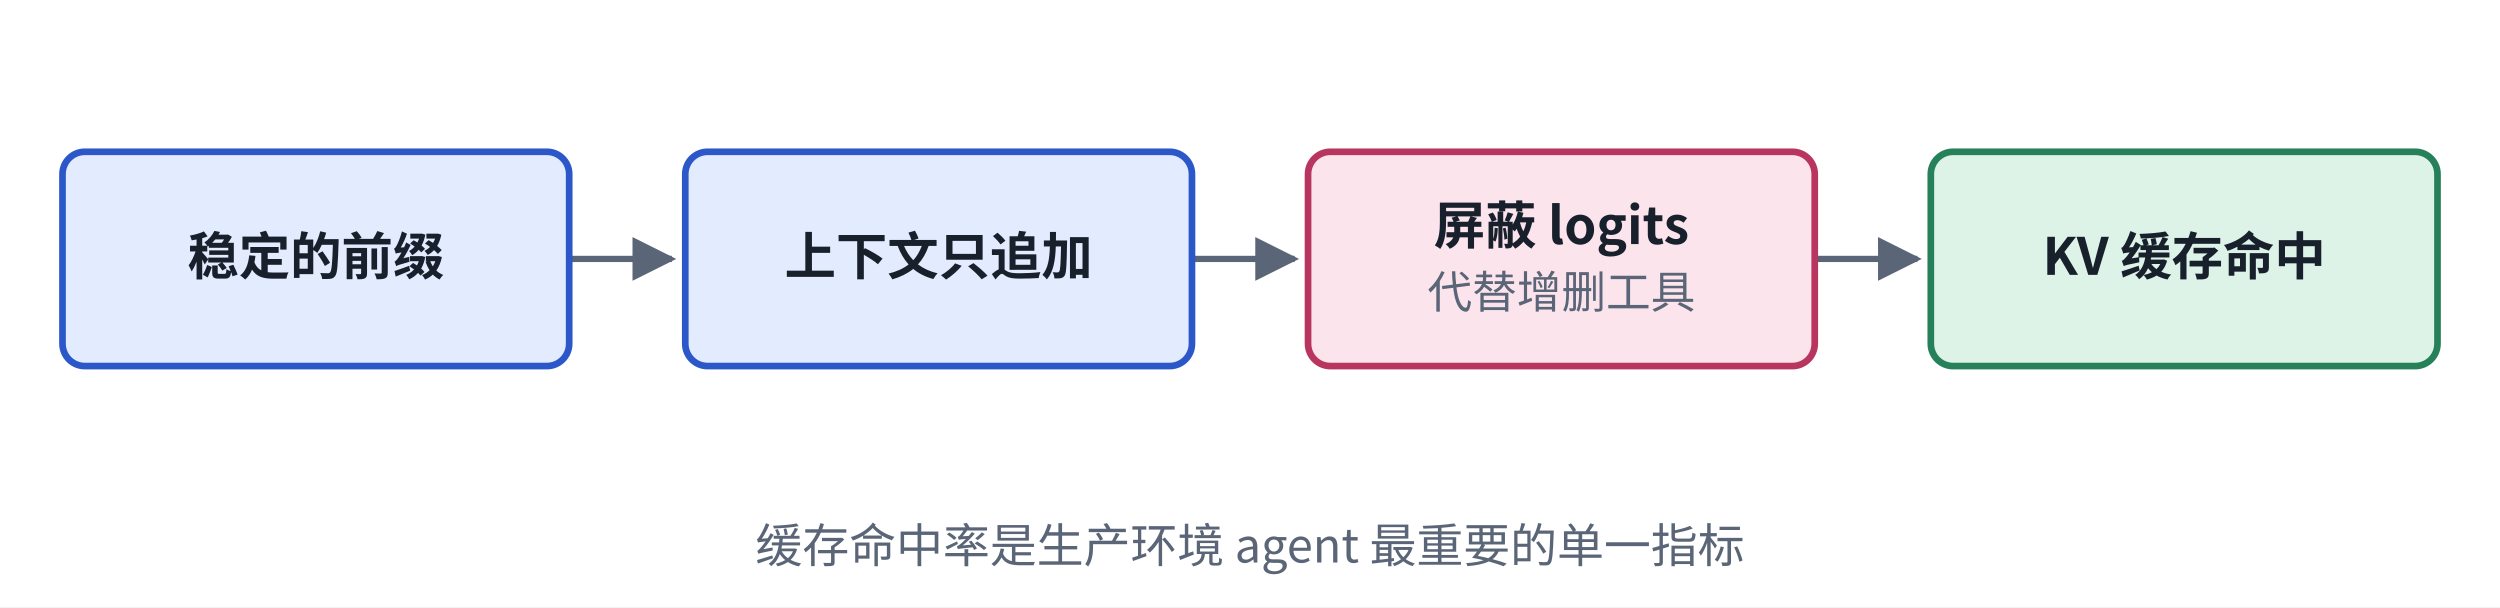
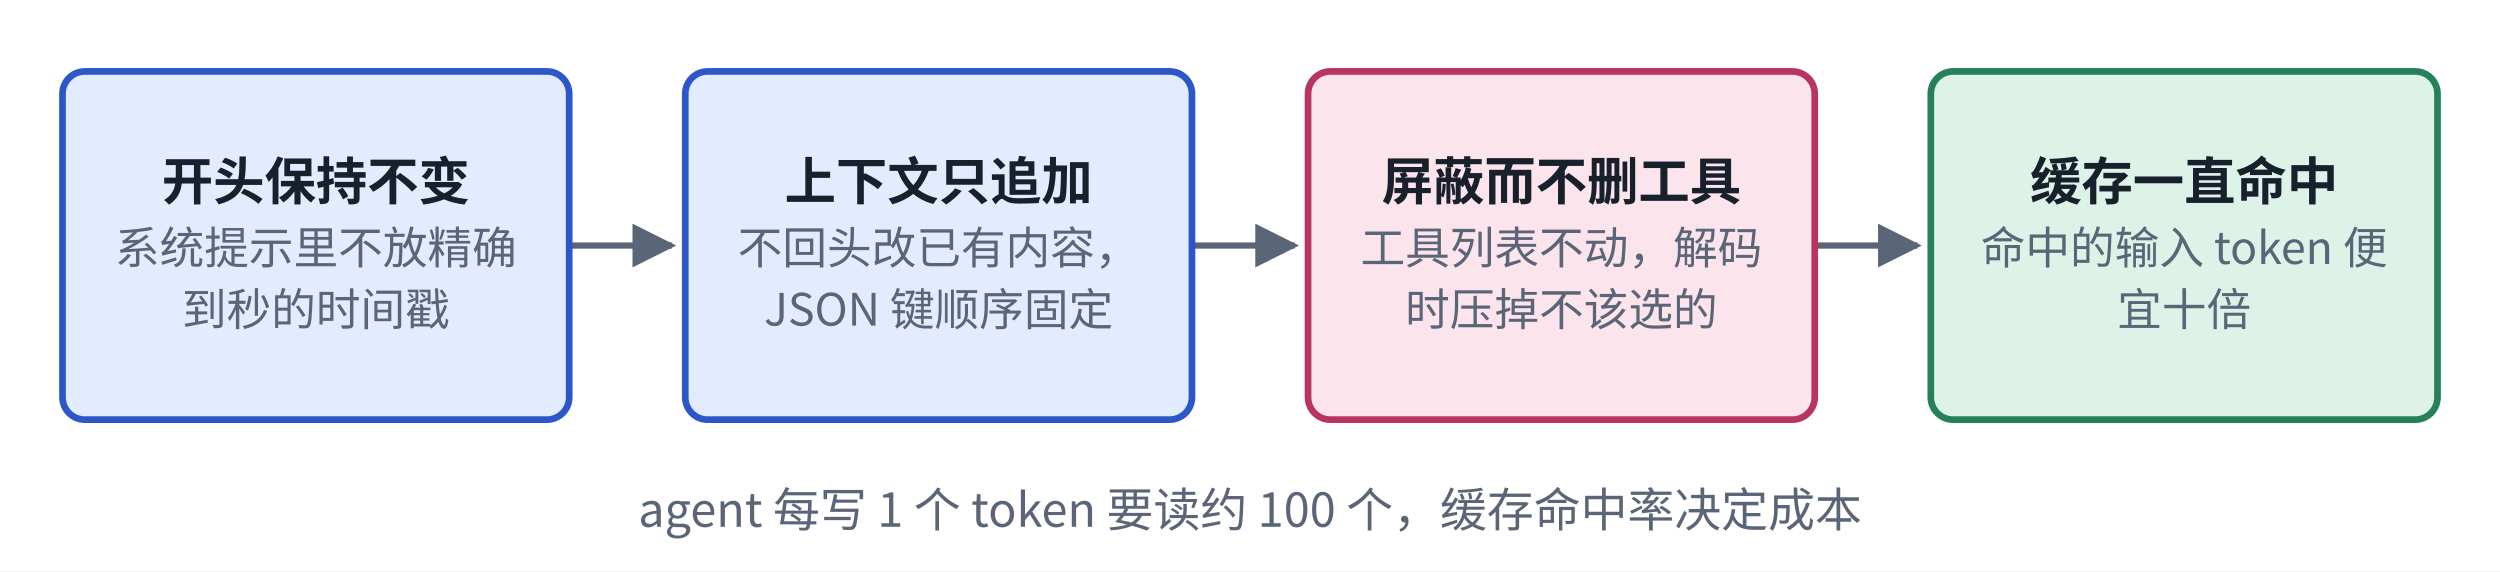
- <svg xmlns="http://www.w3.org/2000/svg" viewBox="0 0 560 136" width="560" height="136" role="img" aria-label="Manus 上下文工程">
+ <svg xmlns="http://www.w3.org/2000/svg" viewBox="0 0 560 128" width="560" height="128" role="img" aria-label="Manus 上下文工程">
  <defs>
    <marker id="ah-cardg1" viewBox="0 0 10 10" refX="9" refY="5" markerWidth="7" markerHeight="7" orient="auto-start-reverse">
      <path d="M0,0 L10,5 L0,10 z" fill="#5A6577" />
    </marker>
  </defs>
-   <rect x="0" y="0" width="560" height="136" fill="#ffffff" />
-   <path d="M127.5,58 L150.5,58" fill="none" stroke="#5A6577" stroke-width="1.4" marker-end="url(#ah-cardg1)" />
-   <path d="M267,58 L290,58" fill="none" stroke="#5A6577" stroke-width="1.4" marker-end="url(#ah-cardg1)" />
-   <path d="M406.5,58 L429.5,58" fill="none" stroke="#5A6577" stroke-width="1.4" marker-end="url(#ah-cardg1)" />
-   <rect x="14" y="34" width="113.5" height="48" rx="5" fill="#E3EBFF" stroke="#2B57C9" stroke-width="1.5" />
-   <rect x="153.5" y="34" width="113.5" height="48" rx="5" fill="#E3EBFF" stroke="#2B57C9" stroke-width="1.5" />
-   <rect x="293" y="34" width="113.5" height="48" rx="5" fill="#FCE4EC" stroke="#B83560" stroke-width="1.5" />
-   <rect x="432.5" y="34" width="113.5" height="48" rx="5" fill="#DDF3E8" stroke="#26805A" stroke-width="1.5" />
-   <text x="70.75" y="61.565" text-anchor="middle" font-size="11.5" font-weight="600" fill="#18202C" font-family="PingFang SC, Noto Sans CJK SC, Microsoft YaHei, sans-serif">稳定的前缀</text>
-   <text x="210.25" y="61.565" text-anchor="middle" font-size="11.5" font-weight="600" fill="#18202C" font-family="PingFang SC, Noto Sans CJK SC, Microsoft YaHei, sans-serif">上下文只追加</text>
-   <text x="349.75" y="54.665" text-anchor="middle" font-size="11.5" font-weight="600" fill="#18202C" font-family="PingFang SC, Noto Sans CJK SC, Microsoft YaHei, sans-serif">屏蔽 logits</text>
-   <text x="349.75" y="69.035" text-anchor="middle" font-size="10" font-weight="400" fill="#5A6577" font-family="PingFang SC, Noto Sans CJK SC, Microsoft YaHei, sans-serif">代替增删工具</text>
-   <text x="489.25" y="61.565" text-anchor="middle" font-size="11.5" font-weight="600" fill="#18202C" font-family="PingFang SC, Noto Sans CJK SC, Microsoft YaHei, sans-serif">KV 缓存命中</text>
-   <text x="280" y="126" text-anchor="middle" font-size="10.5" font-weight="500" fill="#5A6577" font-family="PingFang SC, Noto Sans CJK SC, Microsoft YaHei, sans-serif">缓存命中率是生产环境 agent 最重要的单一指标</text>
+   <rect x="0" y="0" width="560" height="128" fill="#ffffff" />
+   <path d="M127.5,55 L150.5,55" fill="none" stroke="#5A6577" stroke-width="1.4" marker-end="url(#ah-cardg1)" />
+   <path d="M267,55 L290,55" fill="none" stroke="#5A6577" stroke-width="1.4" marker-end="url(#ah-cardg1)" />
+   <path d="M406.5,55 L429.5,55" fill="none" stroke="#5A6577" stroke-width="1.4" marker-end="url(#ah-cardg1)" />
+   <rect x="14" y="16" width="113.5" height="78" rx="5" fill="#E3EBFF" stroke="#2B57C9" stroke-width="1.5" />
+   <rect x="153.5" y="16" width="113.5" height="78" rx="5" fill="#E3EBFF" stroke="#2B57C9" stroke-width="1.5" />
+   <rect x="293" y="16" width="113.5" height="78" rx="5" fill="#FCE4EC" stroke="#B83560" stroke-width="1.5" />
+   <rect x="432.5" y="16" width="113.5" height="78" rx="5" fill="#DDF3E8" stroke="#26805A" stroke-width="1.5" />
+   <text x="70.75" y="44.765" text-anchor="middle" font-size="11.5" font-weight="600" fill="#18202C" font-family="PingFang SC, Noto Sans CJK SC, Microsoft YaHei, sans-serif">开头保持不变</text>
+   <text x="70.75" y="59.135" text-anchor="middle" font-size="10" font-weight="400" fill="#5A6577" font-family="PingFang SC, Noto Sans CJK SC, Microsoft YaHei, sans-serif">系统提示里不放精确</text>
+   <text x="70.75" y="72.935" text-anchor="middle" font-size="10" font-weight="400" fill="#5A6577" font-family="PingFang SC, Noto Sans CJK SC, Microsoft YaHei, sans-serif">到秒的时间戳</text>
+   <text x="210.25" y="44.765" text-anchor="middle" font-size="11.5" font-weight="600" fill="#18202C" font-family="PingFang SC, Noto Sans CJK SC, Microsoft YaHei, sans-serif">上下文只追加</text>
+   <text x="210.25" y="59.135" text-anchor="middle" font-size="10" font-weight="400" fill="#5A6577" font-family="PingFang SC, Noto Sans CJK SC, Microsoft YaHei, sans-serif">不回头改已有内容，</text>
+   <text x="210.25" y="72.935" text-anchor="middle" font-size="10" font-weight="400" fill="#5A6577" font-family="PingFang SC, Noto Sans CJK SC, Microsoft YaHei, sans-serif">JSON 键顺序固定</text>
+   <text x="349.75" y="44.765" text-anchor="middle" font-size="11.5" font-weight="600" fill="#18202C" font-family="PingFang SC, Noto Sans CJK SC, Microsoft YaHei, sans-serif">屏蔽而不删工具</text>
+   <text x="349.75" y="59.135" text-anchor="middle" font-size="10" font-weight="400" fill="#5A6577" font-family="PingFang SC, Noto Sans CJK SC, Microsoft YaHei, sans-serif">工具列表不动，解码</text>
+   <text x="349.75" y="72.935" text-anchor="middle" font-size="10" font-weight="400" fill="#5A6577" font-family="PingFang SC, Noto Sans CJK SC, Microsoft YaHei, sans-serif">时压掉不该选的</text>
+   <text x="489.25" y="44.765" text-anchor="middle" font-size="11.5" font-weight="600" fill="#18202C" font-family="PingFang SC, Noto Sans CJK SC, Microsoft YaHei, sans-serif">缓存一直命中</text>
+   <text x="489.25" y="59.135" text-anchor="middle" font-size="10" font-weight="400" fill="#5A6577" font-family="PingFang SC, Noto Sans CJK SC, Microsoft YaHei, sans-serif">命中的输入 token 便</text>
+   <text x="489.25" y="72.935" text-anchor="middle" font-size="10" font-weight="400" fill="#5A6577" font-family="PingFang SC, Noto Sans CJK SC, Microsoft YaHei, sans-serif">宜十倍</text>
+   <text x="280" y="118" text-anchor="middle" font-size="10.5" font-weight="500" fill="#5A6577" font-family="PingFang SC, Noto Sans CJK SC, Microsoft YaHei, sans-serif">agent 每写 1 个 token 要读约 100 个，缓存命中率决定成本</text>
</svg>
